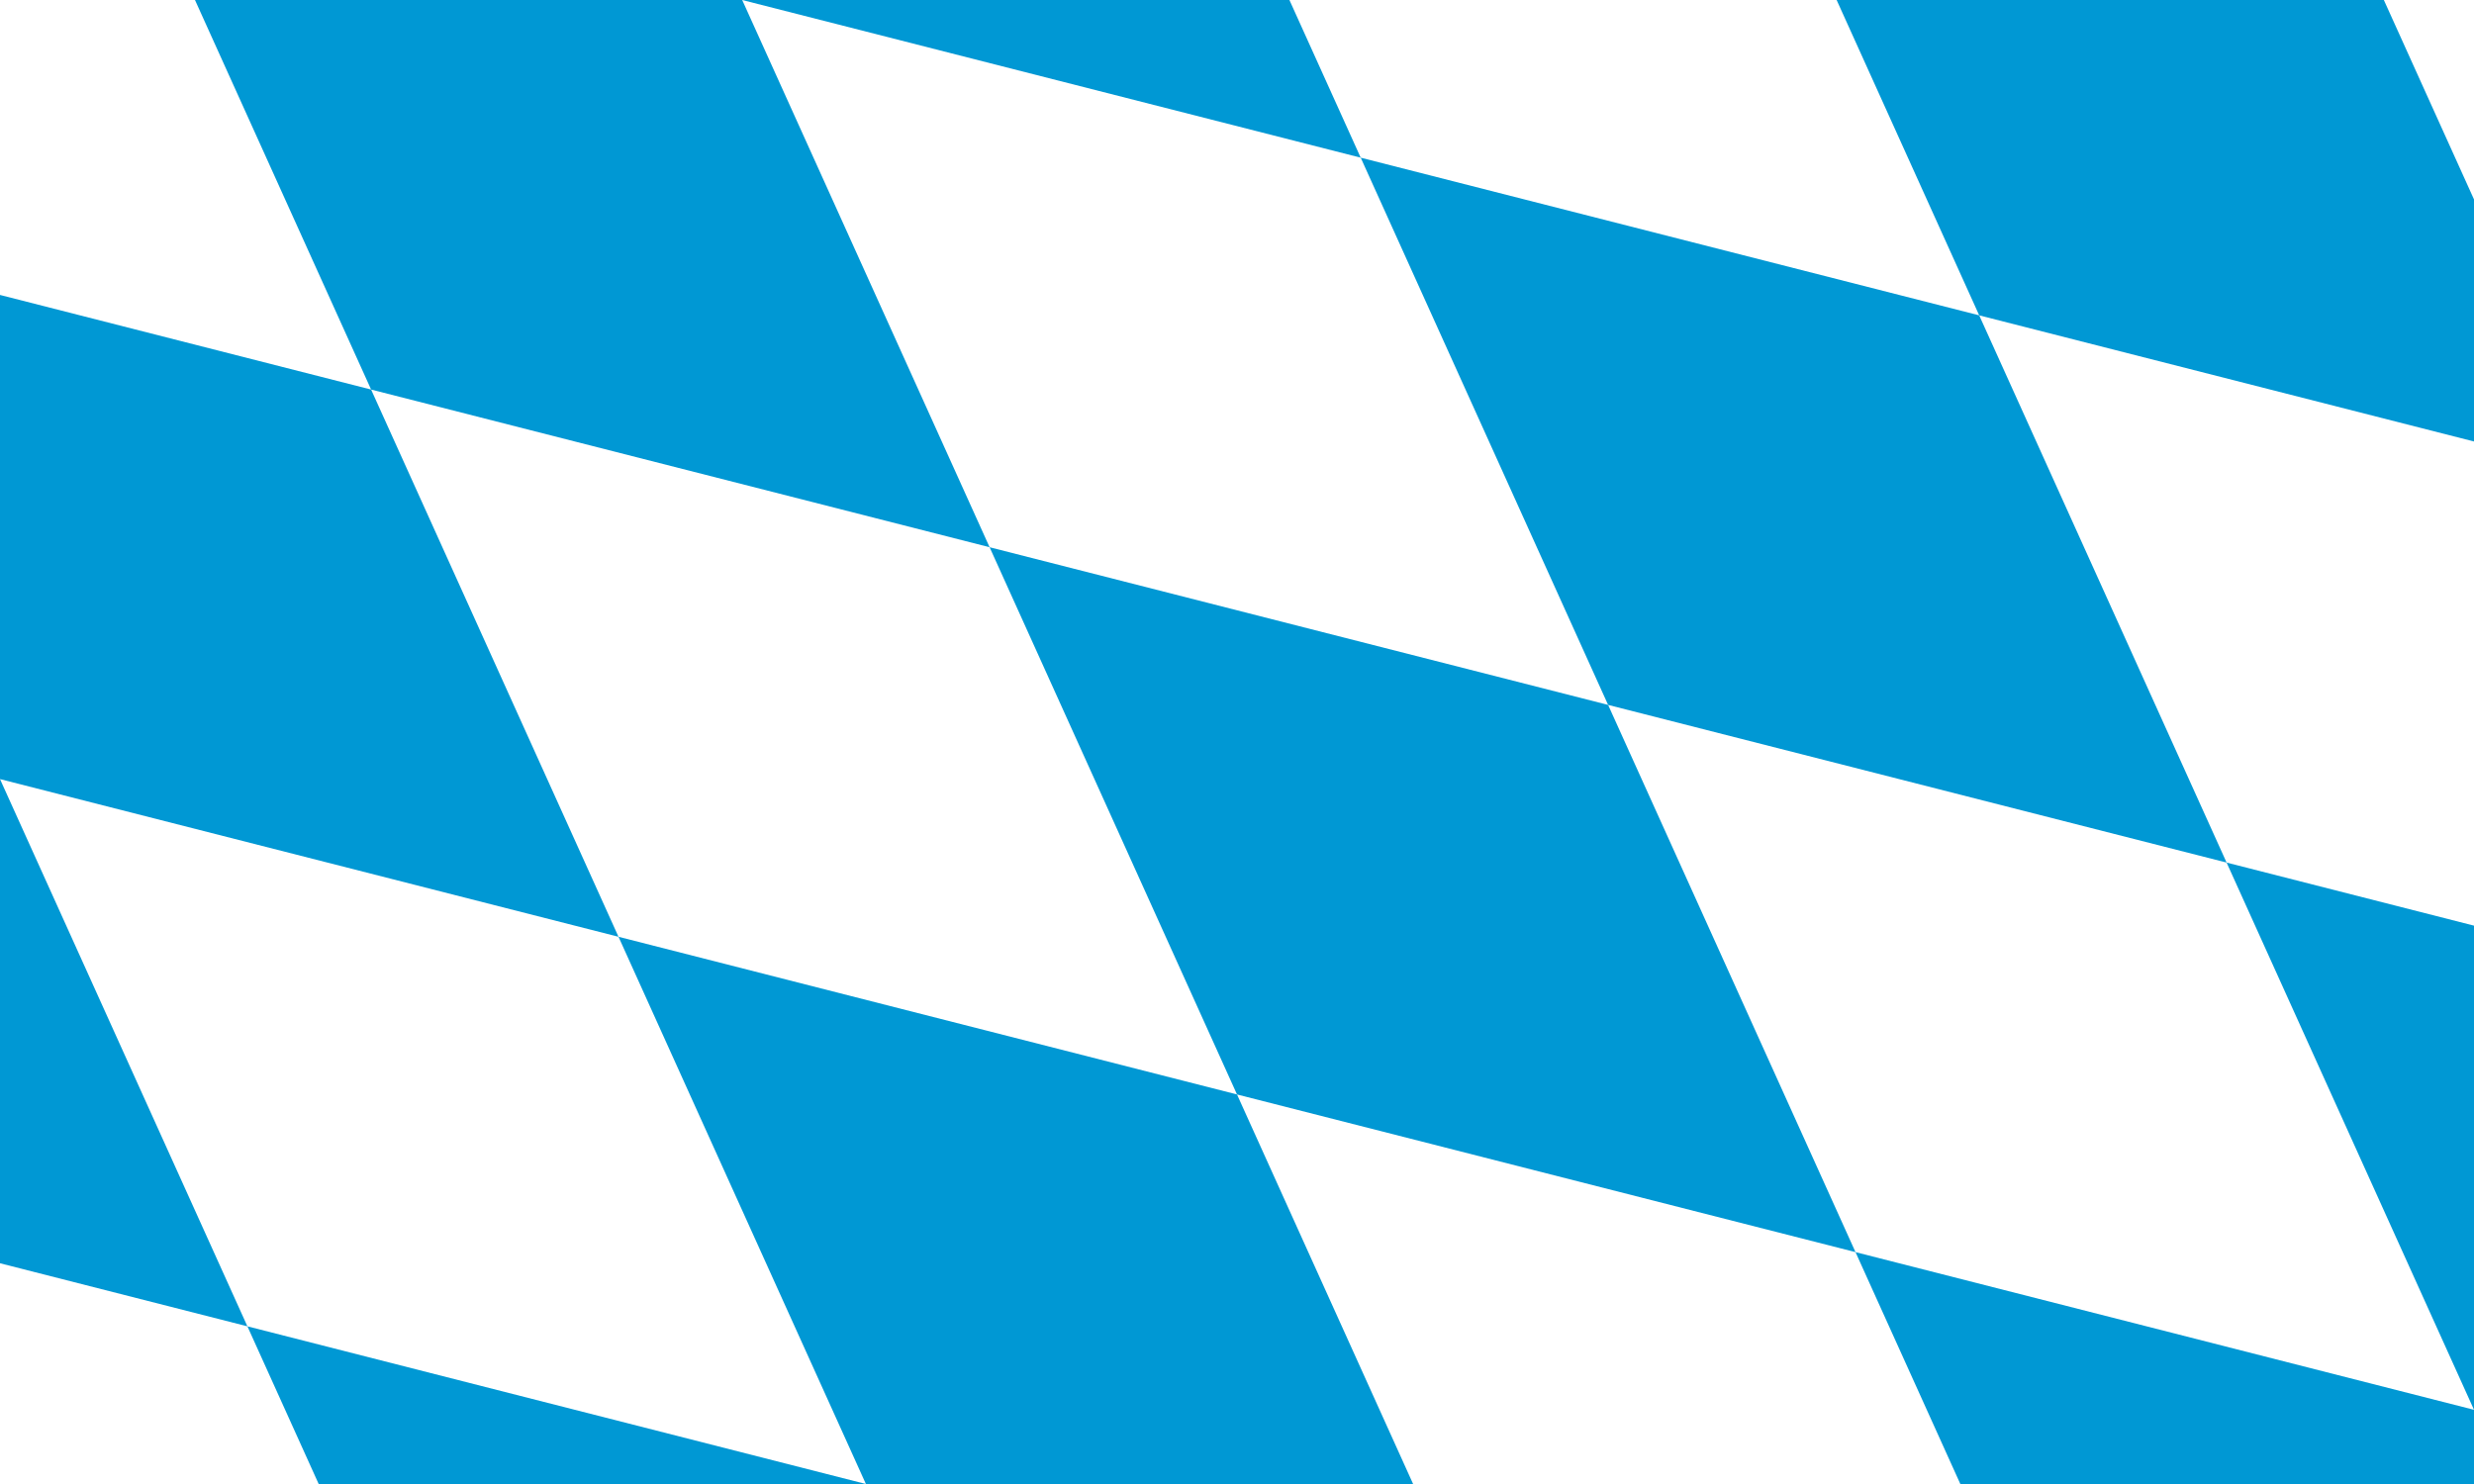
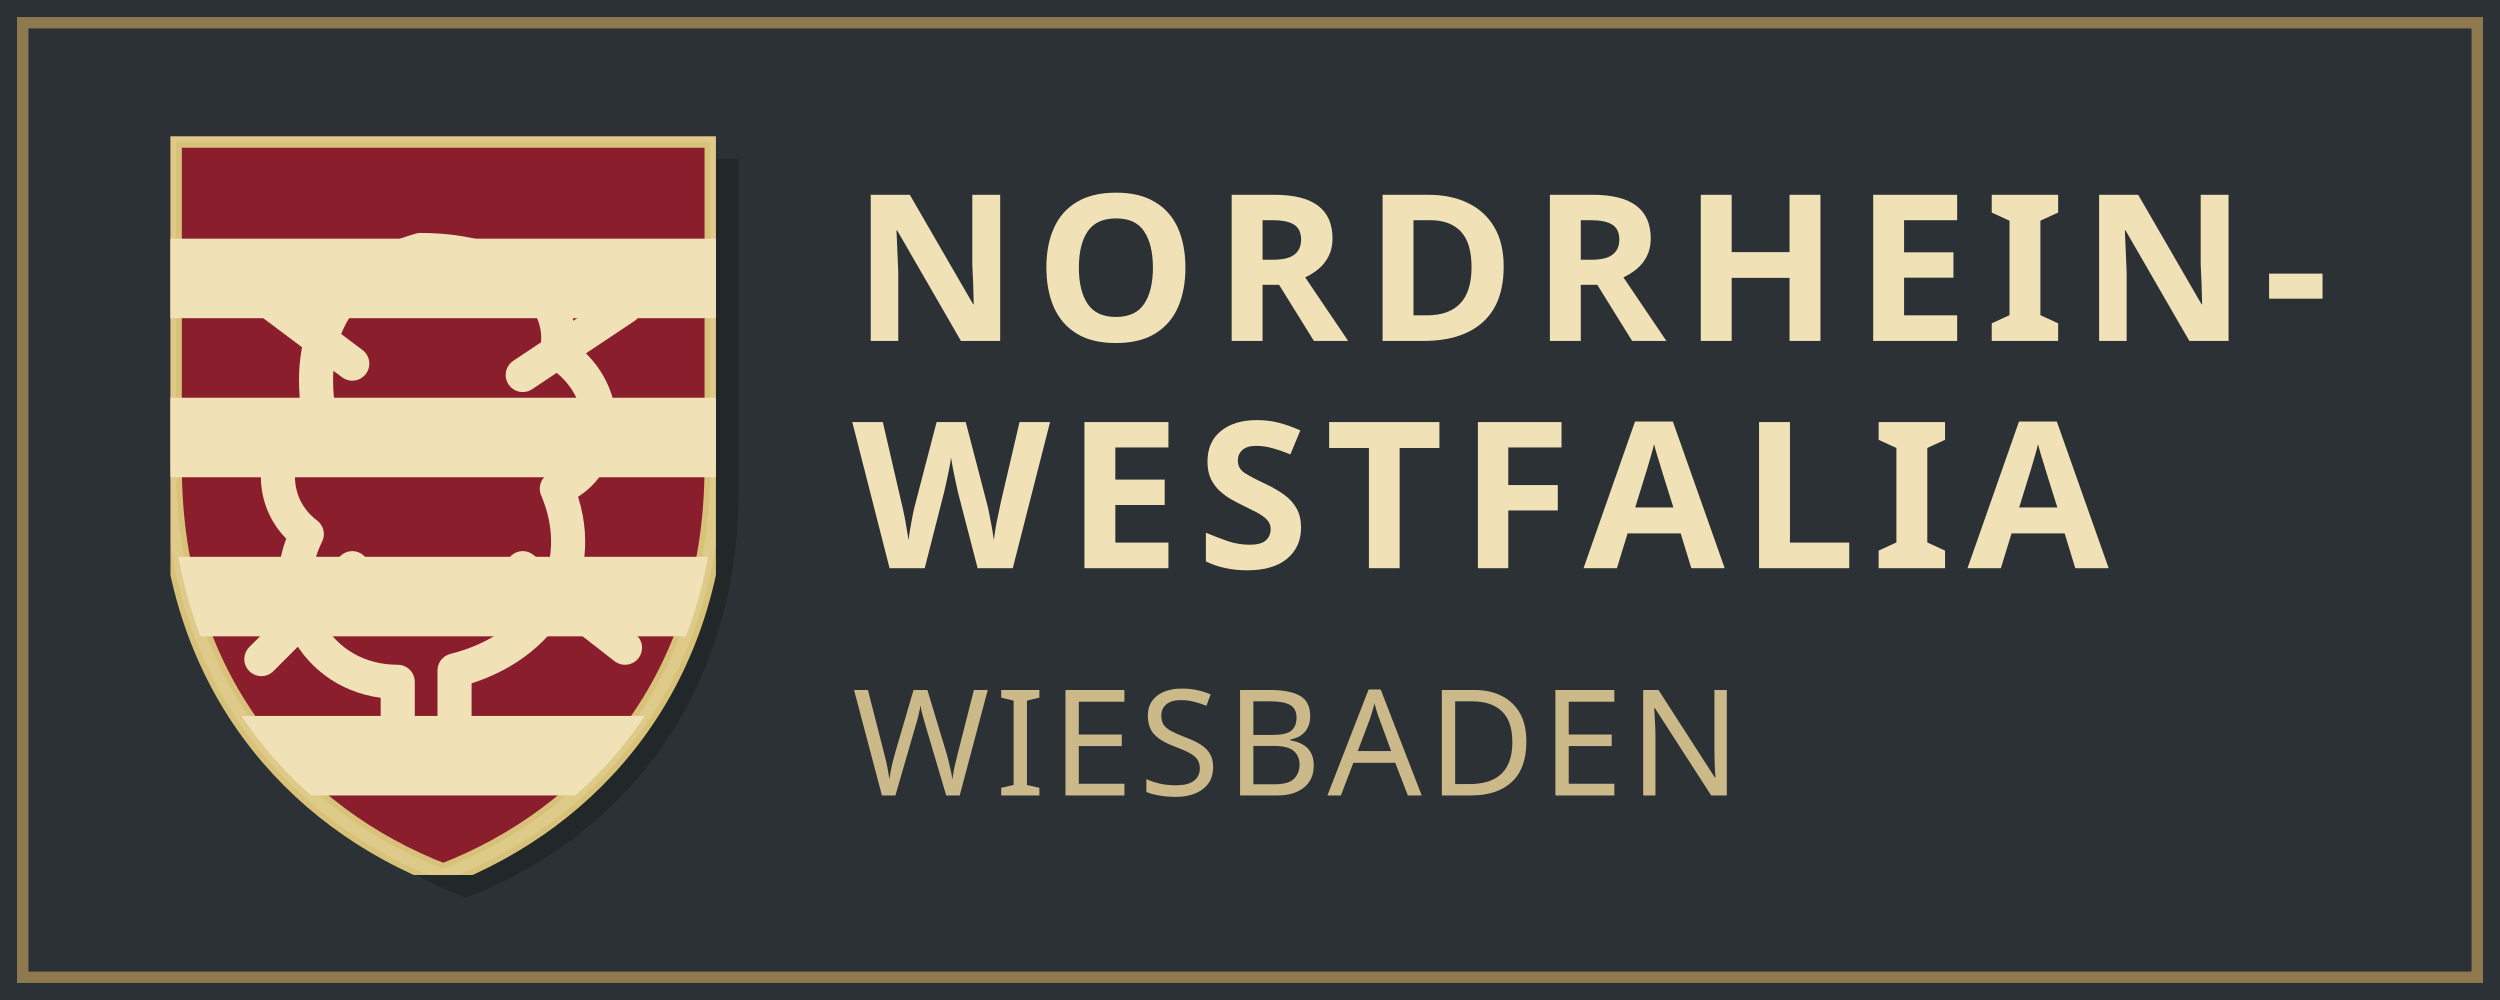
- <svg xmlns="http://www.w3.org/2000/svg" width="1000" height="600">
-   <path fill="#fff" d="M0 0h1000v600H0z" />
-   <path fill="#0098d4" d="M963.562 0H742.375L1000 570v30H792.375L521.188 0H300l271.188 600H350L150 157.5 0 119.25V315l128.812 285H350L0 510.75V315l1000 255V374.25L150 157.5 78.812 0H300l700 178.5V80.625z" />
+ <svg xmlns="http://www.w3.org/2000/svg" width="220" height="88" viewBox="0 0 220 88">
+   <defs>
+     <symbol id="shield-base" viewBox="0 0 48 65">
+       <path d="M0 0 H48 V29                C48 48 37 60 24 65                C11 60 0 48 0 29 Z" />
+     </symbol>
+     <symbol id="hessen-shield" viewBox="0 0 48 65">
+       <use href="#shield-base" fill="#8B1E2D" stroke="#D8C27A" stroke-width="2" />
+       <g clip-path="url(#shieldClip)">
+         <rect x="0" y="9" width="48" height="7" fill="#F0E2B6" />
+         <rect x="0" y="23" width="48" height="7" fill="#F0E2B6" />
+         <rect x="0" y="37" width="48" height="7" fill="#F0E2B6" />
+         <rect x="0" y="51" width="48" height="7" fill="#F0E2B6" />
+         <path d="M22 10                  C15 12 12 17 13 24                  C9 26 8 32 12 35                  C9 41 13 48 20 48                  L20 56                  L25 56                  L25 47                  C33 45 37 38 34 31                  C39 29 39 22 34 19                  C35 14 30 10 22 10 Z" fill="none" stroke="#F0E2B6" stroke-width="3" stroke-linecap="round" stroke-linejoin="round" />
+         <path d="M16 20 L8 14                  M31 21 L40 15                  M16 38 L8 46                  M31 38 L40 45" fill="none" stroke="#F0E2B6" stroke-width="3" stroke-linecap="round" />
+       </g>
+       <use href="#shield-base" fill="none" stroke="#F0E2B6" stroke-width="1" opacity="0.25" />
+     </symbol>
+     <clipPath id="shieldClip">
+       <path d="M0 0 H48 V29                C48 48 37 60 24 65                C11 60 0 48 0 29 Z" />
+     </clipPath>
+   </defs>
+   <rect x="0" y="0" width="220" height="88" fill="#2B3134" />
+   <rect x="2" y="2" width="216" height="84" rx="0" fill="#2B3134" stroke="#8F7A4F" stroke-width="1" />
+   <use href="#shield-base" x="17" y="14" width="48" height="65" fill="#111315" opacity="0.35" />
+   <use href="#hessen-shield" x="15" y="12" width="48" height="65" />
+   <text x="75" y="30" font-family="Futura, 'Futura PT', 'Trebuchet MS', sans-serif" font-size="18" font-weight="700" letter-spacing="1.4" fill="#F0E2B6">
+     NORDRHEIN-
+   </text>
+   <text x="75" y="50" font-family="Futura, 'Futura PT', 'Trebuchet MS', sans-serif" font-size="18" font-weight="700" letter-spacing="1.4" fill="#F0E2B6">
+     WESTFALIA
+   </text>
+   <text x="75" y="70" font-family="Futura, 'Futura PT', 'Trebuchet MS', sans-serif" font-size="13" font-weight="400" letter-spacing="0.5" fill="#CBB98A">
+     WIESBADEN
+   </text>
</svg>
